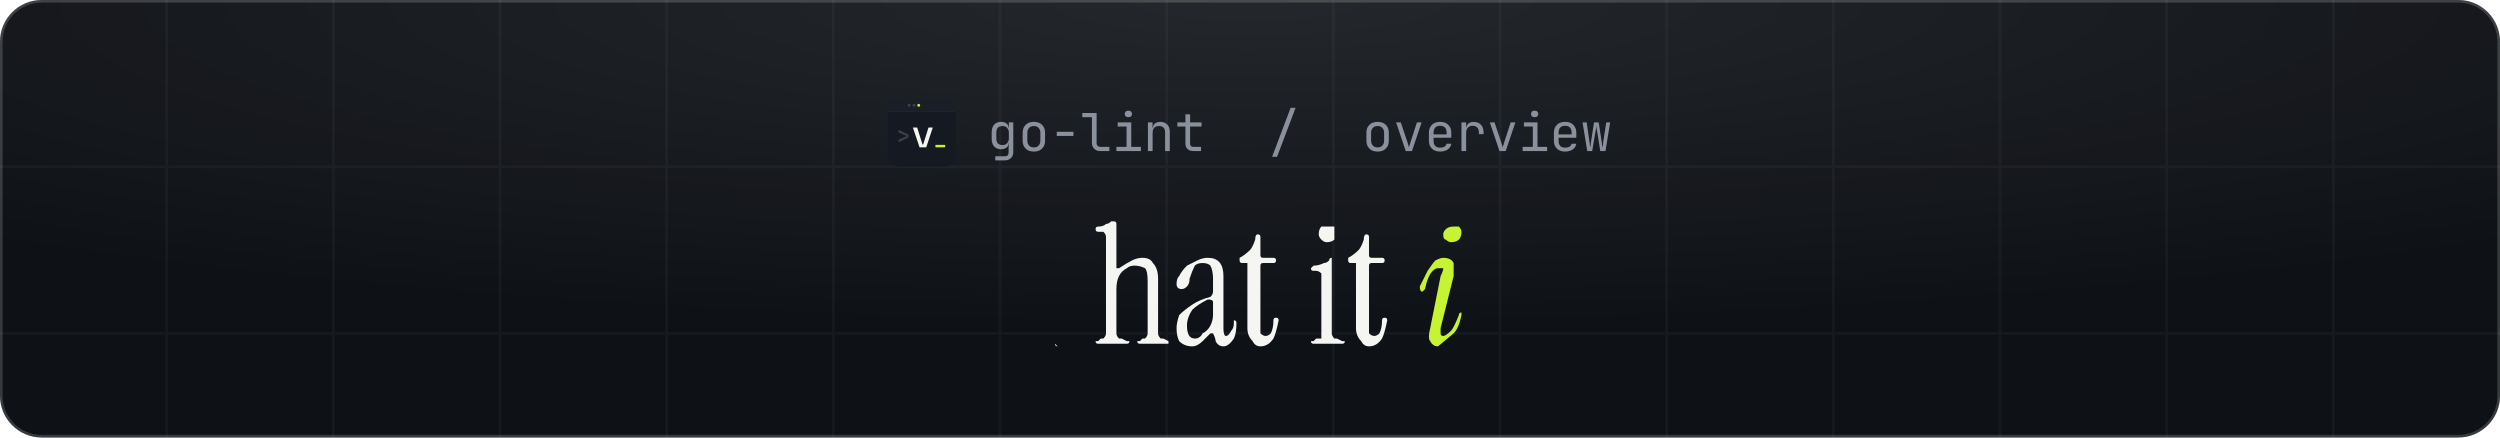
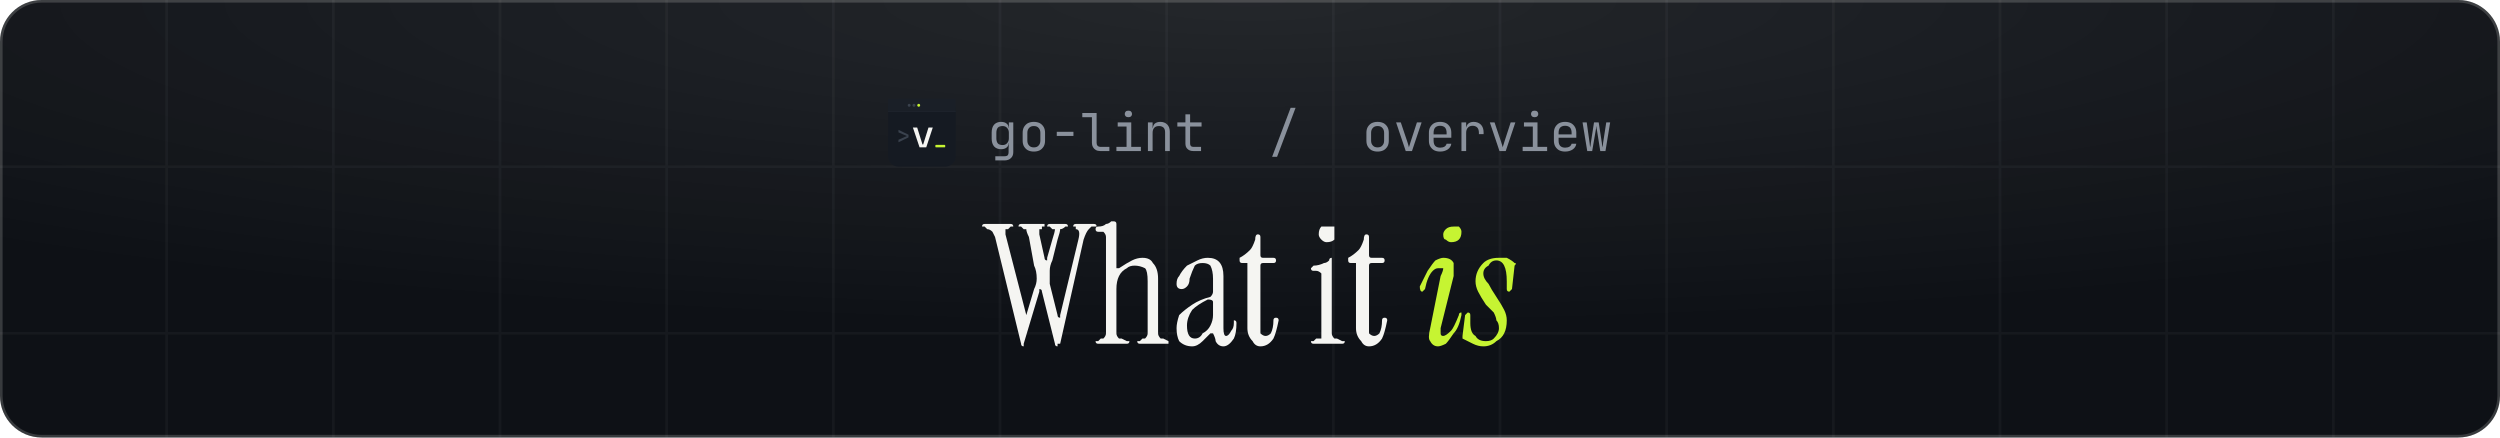
<svg xmlns="http://www.w3.org/2000/svg" width="960" height="168" viewBox="0 0 960 168" role="img" aria-label="What it is">
  <defs>
    <radialGradient id="l" cx="0.5" cy="0" r="0.75">
      <stop offset="0" stop-color="#fff" stop-opacity="0.09" />
      <stop offset="1" stop-color="#fff" stop-opacity="0" />
    </radialGradient>
    <clipPath id="c">
      <rect width="960" height="168" rx="16" />
    </clipPath>
-     <path id="g0" d="M6.7 3.6L3.2 3.6L3.2 2L6.7 2Q7.6 2 8 1.6Q8.3 1.2 8.3 0.4L8.3-1L8.4-3L8.3-3Q8.3-2 7.6-1.4Q6.8-0.7 5.4-0.7Q3.7-0.7 2.7-1.8Q1.8-2.9 1.8-4.8L1.8-7.1Q1.8-9 2.7-10.1Q3.7-11.2 5.4-11.2Q6.8-11.2 7.6-10.5Q8.3-9.9 8.3-8.9L8.4-8.9L8.4-11L10.1-11L10.1 0.4Q10.1 1.9 9.2 2.7Q8.3 3.6 6.7 3.6M6-2.3Q7.1-2.3 7.7-3Q8.4-3.7 8.4-4.9L8.4-7Q8.4-8.2 7.7-8.9Q7.1-9.6 6-9.6Q4.8-9.6 4.2-9Q3.6-8.3 3.6-7L3.6-4.9Q3.6-3.6 4.2-2.9Q4.8-2.3 6-2.3" />
-     <path id="g1" d="M6 0.2Q4.7 0.2 3.7-0.3Q2.8-0.8 2.2-1.8Q1.7-2.7 1.7-4L1.7-7Q1.7-8.3 2.2-9.2Q2.8-10.2 3.7-10.7Q4.7-11.2 6-11.2Q7.3-11.2 8.3-10.7Q9.2-10.2 9.8-9.2Q10.3-8.3 10.3-7L10.3-4Q10.3-2.7 9.8-1.8Q9.2-0.8 8.3-0.3Q7.3 0.2 6 0.2M6-1.4Q7.2-1.4 7.8-2.1Q8.5-2.8 8.5-4L8.5-7Q8.5-8.2 7.8-8.9Q7.2-9.6 6-9.6Q4.8-9.6 4.2-8.9Q3.5-8.2 3.5-7L3.5-4Q3.5-2.8 4.2-2.1Q4.8-1.4 6-1.4" />
-     <path id="g2" d="M9.2-5.8L2.8-5.8L2.8-7.4L9.2-7.4" />
-     <path id="g3" d="M11 0L7.5 0Q6.5 0 5.8-0.4Q5.1-0.8 4.7-1.5Q4.3-2.2 4.3-3.1L4.3-13L0.6-13L0.6-14.6L6.1-14.6L6.1-3.1Q6.1-2.4 6.5-2Q6.9-1.6 7.5-1.6L11-1.6" />
-     <path id="g4" d="M11.1 0L1.7 0L1.7-1.6L5.6-1.6L5.6-9.4L2.2-9.4L2.2-11L7.4-11L7.4-1.6L11.1-1.6L11.1 0M6.3-13Q5.6-13 5.3-13.3Q4.9-13.7 4.9-14.2Q4.9-14.8 5.3-15.2Q5.6-15.5 6.3-15.5Q7-15.5 7.3-15.2Q7.7-14.8 7.7-14.2Q7.7-13.7 7.3-13.3Q7-13 6.3-13" />
-     <path id="g5" d="M3.6 0L1.8 0L1.8-11L3.6-11L3.6-8.9L3.7-8.9Q3.8-9.9 4.4-10.5Q5.2-11.2 6.6-11.2Q8.2-11.2 9.2-10.2Q10.2-9.2 10.2-7.4L10.2 0L8.4 0L8.4-7.2Q8.4-8.4 7.8-9Q7.1-9.6 6.1-9.6Q4.9-9.6 4.3-9Q3.6-8.3 3.6-7" />
-     <path id="g6" d="M10.2 0L7.2 0Q5.8 0 5-0.8Q4.2-1.5 4.2-2.9L4.2-9.4L1.1-9.4L1.1-11L4.2-11L4.2-14.1L6-14.1L6-11L10.4-11L10.4-9.4L6-9.4L6-2.9Q6-1.6 7.2-1.6L10.2-1.6" />
-     <path id="g8" d="M3.4 2.2L1.5 2.2L8.6-16.6L10.5-16.6" />
-     <path id="g9" d="M7.2 0L4.8 0L1.1-11L2.9-11L5.4-3.6Q5.6-2.9 5.8-2.3Q6-1.7 6-1.4Q6.1-1.7 6.3-2.3Q6.5-2.9 6.7-3.6L9.1-11L10.9-11" />
-     <path id="g10" d="M6 0.2Q4.7 0.2 3.7-0.3Q2.8-0.8 2.2-1.8Q1.7-2.7 1.7-4L1.7-7Q1.7-8.3 2.2-9.2Q2.8-10.2 3.7-10.7Q4.7-11.2 6-11.2Q7.3-11.2 8.3-10.7Q9.2-10.2 9.8-9.2Q10.3-8.3 10.3-7L10.3-5.1L3.5-5.1L3.5-4Q3.5-2.7 4.1-2Q4.8-1.3 6-1.3Q7-1.3 7.7-1.7Q8.3-2.1 8.5-2.8L10.3-2.8Q10.1-1.4 8.9-0.6Q7.7 0.2 6 0.2M3.5-6.4L8.5-6.4L8.5-7Q8.5-8.3 7.9-9Q7.2-9.7 6-9.7Q4.8-9.7 4.1-9Q3.5-8.3 3.5-7" />
-     <path id="g11" d="M4 0L2.2 0L2.2-11L4-11L4-9Q4.2-9.8 4.6-10.3Q5.4-11.2 6.9-11.2Q8.6-11.2 9.7-10.1Q10.7-9 10.7-7.2L10.7-6.5L8.9-6.5L8.9-7Q8.9-8.3 8.3-9Q7.6-9.7 6.5-9.7Q5.3-9.7 4.7-9Q4-8.3 4-7" />
-     <path id="g12" d="M4.4 0L2.5 0L0.7-11L2.3-11L3.4-3.2Q3.5-2.8 3.5-2.2Q3.6-1.7 3.6-1.4Q3.7-1.7 3.8-2.2Q3.9-2.8 3.9-3.2L5.1-11L6.9-11L8.1-3.2Q8.1-2.8 8.2-2.2Q8.3-1.7 8.4-1.4Q8.4-1.7 8.5-2.2Q8.6-2.8 8.6-3.2L9.8-11L11.3-11L9.5 0L7.5 0L6.3-7.6Q6.2-8.2 6.1-8.7Q6-9.3 6-9.6Q5.9-9.3 5.9-8.7Q5.8-8.2 5.7-7.6" />
-     <path id="g13" d="M28 1Q27 1 27 0Q27 0 270L22-20Q22-21 21-21Q21-21 21-20L150Q15 0 15 0Q15 1 15 1Q14 1 14 0Q14 0 140L4-41Q3-43 3-43Q2-44 1-44L0-45Q-1-45-1-45Q-1-460-46L10-46Q11-46 11-45Q11-45 10-45L9-44Q8-44 8-44Q8-43 8-42L16-11Q16-10 16-10Q16-10 16-11L19-21Q20-23 20-25Q20-28 19-30L17-41Q16-43 16-44Q15-44 15-44L14-45Q13-45 13-45Q13-46 14-46L23-46Q23-46 23-45Q23-45 22-45L22-44Q21-44 21-44Q21-43 21-42L23-33Q23-32 24-32Q24-32 24-33L26-40Q27-43 27-44Q27-44 26-44L25-45Q24-45 24-45Q24-46 25-46L31-46Q32-46 32-45Q32-45 31-45L31-45Q30-44 29-44Q29-43 28-40L26-32Q25-30 25-28Q25-25 25-23L28-11Q28-10 29-10Q29-10 29-11L36-40Q37-44 35-44L35-45Q34-45 34-45Q34-46 35-46L42-46Q43-46 43-45Q43-45 42-45L41-45Q40-44 40-44Q39-43 38-40L290Q28 0 28 0Q28 1 28 1" />
-     <path id="g14" d="M13 0L2 0Q1 0 1-1Q1-1 2-1L3-2Q4-2 4-2Q5-3 5-4L5-41Q5-42 4-43Q4-43 3-43L2-43Q1-43 1-44Q1-45 2-45Q4-45 5-46Q6-46 7-47Q8-47 8-47Q9-47 9-46L9-29Q9-29 9-29Q10-29 10-29Q13-31 15-32Q17-33 19-33Q22-33 23-31Q25-29 25-25L25-4Q25-3 26-2Q26-2 27-2L29-1Q29-1 29-1Q29 0 29 0L18 0Q17 0 17-1Q17-1 18-1L19-2Q20-2 20-2Q21-3 21-4L21-24Q21-28 20-29Q18-30 16-30Q14-30 13-29Q11-28 10-26Q9-24 9-21L9-4Q9-3 10-2Q10-2 11-2L13-1Q14-1 14-1Q14 0 13 0" />
-     <path id="g15" d="M8 1Q5 1 3-1Q2-3 2-6Q2-8 3-11Q5-13 8-15Q11-17 15-18Q16-19 16-20L16-25Q16-28 15-30Q14-31 12-31Q10-31 9-30Q8-28 7-25Q7-23 6-22Q5-21 4-21Q2-21 2-23Q2-25 3-26Q4-28 6-30Q8-31 10-32Q12-33 14-33Q20-33 20-26L20-6Q20-3 21-3Q22-3 23-5Q24-6 24-8Q24-9 24-9Q25-9 25-8Q25-4 24-2Q22 1 20 1Q18 1 17-1Q17-2 16-4Q16-4 16-4Q15-4 15-4Q13-2 12-1Q10 1 8 1M9-2Q11-2 12-4Q14-5 15-7Q16-9 16-11L16-16Q16-17 14-17Q10-15 8-13Q6-10 6-7Q6-2 9-2" />
-     <path id="g16" d="M9 1Q7 1 6-1Q4-3 4-6L4-30Q4-31 4-31L2-31Q1-31 1-32Q1-32 1-33Q3-34 5-36Q6-37 7-40Q7-42 8-42Q9-42 9-41L9-34Q9-33 10-33L14-33Q15-33 15-32Q15-31 14-31L10-31Q9-31 9-30L9-6Q9-5 9-4Q10-3 11-3Q12-3 13-4Q14-6 14-9Q14-10 15-10Q16-10 16-9Q15-4 14-2Q12 1 9 1" />
-     <path id="g18" d="M7-39Q6-39 5-40Q4-41 4-42Q4-44 5-45Q6-45 7-45Q9-45 10-45Q10-44 10-42Q10-41 10-40Q9-39 7-39M13 0L2 0Q1 0 1-1Q1-1 2-1L3-2Q4-2 5-2Q5-3 5-4L5-26Q5-27 5-27Q4-28 3-28L2-28Q1-28 1-29Q1-29 2-30Q4-30 6-31Q7-31 8-32Q8-33 9-33Q9-33 9-32L9-4Q9-3 10-2Q10-2 11-2L13-1Q14-1 14-1Q14 0 13 0" />
-     <path id="g19" d="M13-39Q12-39 11-40Q10-40 10-42Q10-43 11-44Q12-45 14-45Q15-45 16-45Q17-44 17-43Q17-41 16-40Q15-39 13-39M8 1Q6 1 5-1Q4-2 5-6L9-26Q10-28 10-29Q9-29 8-29Q7-29 6-28Q4-26 3-21Q2-20 2-20Q1-20 1-22Q3-26 4-28Q6-31 7-32Q9-33 10-33Q13-33 14-31Q14-30 14-26L9-6Q9-5 9-4Q9-3 10-3Q11-3 13-5Q14-6 16-11Q16-12 17-12Q17-12 17-11Q16-6 14-4Q12-1 110Q9 1 8 1" />
-     <path id="g20" d="M7 1Q5 1 30Q1-1-1-2Q-1-2-1-3L0-11Q1-12 1-12Q2-12 2-11L2-8Q2-4 4-3Q5-1 8-1Q10-1 11-2Q13-4 13-6Q13-8 12-9Q12-10 11-12Q10-13 8-15Q6-18 5-20Q4-22 4-24Q4-28 7-31Q9-33 13-33Q15-33 16-33Q18-32 19-31Q20-31 19-30L18-21Q17-20 17-20Q16-20 16-21L16-24Q16-28 15-30Q14-32 12-32Q10-32 9-30Q7-29 7-27Q7-25 9-23Q10-21 12-18Q14-15 15-13Q16-11 16-9Q16-6 15-4Q14-2 12-1Q10 1 7 1" />
+     <path id="g0" d="M6.7 3.6L3.2 3.6L3.2 2.0L6.7 2.0Q7.6 2.0 8.0 1.6Q8.3 1.2 8.3 0.4L8.3 0.4L8.3-1L8.4-3L8.3-3Q8.3-2.0 7.6-1.4L7.6-1.4Q6.8-0.7 5.4-0.7L5.4-0.7Q3.7-0.7 2.7-1.8Q1.8-2.9 1.8-4.8L1.8-4.8L1.8-7.1Q1.8-9 2.7-10.1Q3.7-11.2 5.4-11.2L5.4-11.2Q6.8-11.2 7.6-10.5L7.6-10.5Q8.3-9.9 8.3-8.9L8.3-8.9L8.4-8.9L8.4-11L10.1-11L10.1 0.4Q10.1 1.9 9.2 2.7Q8.3 3.6 6.7 3.6L6.7 3.6ZM6.0-2.3L6.0-2.3Q7.1-2.3 7.7-3.0Q8.4-3.7 8.4-4.9L8.4-4.9L8.4-7Q8.4-8.2 7.7-8.9Q7.1-9.6 6.0-9.6L6.0-9.6Q4.8-9.6 4.2-9.0Q3.6-8.3 3.6-7L3.6-7L3.6-4.9Q3.6-3.6 4.2-2.9Q4.8-2.3 6.0-2.3Z" />
+     <path id="g1" d="M6 0.2L6 0.2Q4.7 0.2 3.7-0.3Q2.8-0.8 2.2-1.8Q1.7-2.7 1.7-4.0L1.7-4.0L1.7-7.0Q1.7-8.3 2.2-9.2Q2.8-10.2 3.7-10.7Q4.7-11.2 6-11.2L6-11.2Q7.3-11.2 8.3-10.7Q9.2-10.2 9.8-9.2Q10.3-8.3 10.3-7.0L10.3-7.0L10.3-4.0Q10.3-2.7 9.8-1.8Q9.2-0.8 8.3-0.3Q7.3 0.2 6 0.2ZM6-1.4L6-1.4Q7.2-1.4 7.8-2.1Q8.5-2.8 8.5-4.0L8.5-4.0L8.5-7.0Q8.5-8.2 7.8-8.9Q7.2-9.6 6-9.6L6-9.6Q4.8-9.6 4.2-8.9Q3.5-8.2 3.5-7.0L3.5-7.0L3.5-4.0Q3.5-2.8 4.2-2.1Q4.8-1.4 6-1.4Z" />
+     <path id="g2" d="M9.2-5.8L2.8-5.8L2.8-7.4L9.2-7.4L9.2-5.8Z" />
+     <path id="g3" d="M11 0L7.5 0Q6.5 0 5.8-0.4Q5.1-0.8 4.7-1.5Q4.3-2.2 4.3-3.1L4.3-3.1L4.3-13.0L0.6-13.0L0.6-14.6L6.1-14.6L6.1-3.1Q6.1-2.4 6.5-2.0Q6.9-1.6 7.5-1.6L7.5-1.6L11-1.6L11 0Z" />
+     <path id="g4" d="M11.1 0L1.7 0L1.7-1.6L5.6-1.6L5.6-9.4L2.2-9.4L2.2-11L7.4-11L7.4-1.6L11.1-1.6L11.1 0ZM6.3-13.0L6.3-13.0Q5.6-13.0 5.3-13.3Q4.9-13.7 4.9-14.2L4.9-14.2Q4.9-14.8 5.3-15.2Q5.6-15.5 6.3-15.5L6.3-15.5Q7.0-15.5 7.3-15.2Q7.7-14.8 7.7-14.2L7.7-14.2Q7.7-13.7 7.3-13.3Q7.0-13.0 6.3-13.0Z" />
+     <path id="g5" d="M3.6 0L1.8 0L1.8-11L3.6-11L3.6-8.9L3.7-8.9Q3.8-9.9 4.4-10.5L4.4-10.5Q5.2-11.2 6.6-11.2L6.6-11.2Q8.2-11.2 9.2-10.2Q10.2-9.2 10.2-7.4L10.2-7.4L10.2 0L8.4 0L8.4-7.2Q8.4-8.4 7.8-9.0Q7.1-9.6 6.1-9.6L6.1-9.6Q4.9-9.6 4.3-9.0Q3.6-8.3 3.6-7L3.6-7L3.6 0Z" />
+     <path id="g6" d="M10.2 0L7.2 0Q5.8 0 5.0-0.8Q4.2-1.5 4.2-2.9L4.2-2.9L4.2-9.4L1.1-9.4L1.1-11L4.2-11L4.2-14.1L6-14.1L6-11L10.4-11L10.4-9.4L6-9.4L6-2.9Q6-1.6 7.2-1.6L7.2-1.6L10.2-1.6L10.2 0Z" />
+     <path id="g8" d="M3.4 2.2L1.5 2.2L8.6-16.6L10.5-16.6L3.4 2.2Z" />
+     <path id="g9" d="M7.2 0L4.8 0L1.1-11L2.9-11L5.4-3.6Q5.6-2.9 5.8-2.3Q6.0-1.7 6.0-1.4L6.0-1.4Q6.1-1.7 6.3-2.3Q6.5-2.9 6.7-3.6L6.7-3.6L9.1-11L10.9-11L7.2 0Z" />
+     <path id="g10" d="M6 0.2L6 0.2Q4.7 0.2 3.7-0.3Q2.8-0.8 2.2-1.8Q1.7-2.7 1.7-4L1.7-4L1.7-7Q1.7-8.3 2.2-9.2Q2.8-10.2 3.7-10.7Q4.7-11.2 6-11.2Q7.3-11.2 8.3-10.7Q9.2-10.2 9.8-9.2Q10.3-8.3 10.3-7L10.3-7L10.3-5.1L3.5-5.1L3.5-4Q3.5-2.7 4.1-2.0Q4.8-1.3 6-1.3L6-1.3Q7.0-1.3 7.7-1.7Q8.3-2.1 8.5-2.8L8.5-2.8L10.3-2.8Q10.1-1.4 8.9-0.6Q7.7 0.2 6 0.2ZM3.5-6.4L8.5-6.4L8.5-7Q8.5-8.3 7.9-9Q7.2-9.7 6-9.7L6-9.7Q4.8-9.7 4.1-9Q3.5-8.3 3.5-7L3.5-7L3.5-6.4Z" />
+     <path id="g11" d="M4.0 0L2.2 0L2.2-11L4.0-11L4.0-9.0Q4.2-9.8 4.6-10.3L4.6-10.3Q5.4-11.2 6.9-11.2L6.9-11.2Q8.6-11.2 9.7-10.1Q10.7-9.0 10.7-7.2L10.7-7.2L10.7-6.5L8.9-6.5L8.9-7Q8.9-8.3 8.3-9.0Q7.6-9.7 6.5-9.7L6.5-9.7Q5.3-9.7 4.7-9.0Q4.0-8.3 4.0-7L4.0-7L4.0 0Z" />
+     <path id="g12" d="M4.4 0L2.5 0L0.7-11L2.3-11L3.4-3.2Q3.5-2.8 3.5-2.3Q3.6-1.7 3.6-1.4L3.6-1.4Q3.7-1.7 3.8-2.3Q3.9-2.8 3.9-3.2L3.9-3.2L5.1-11L6.9-11L8.1-3.2Q8.1-2.8 8.2-2.3Q8.3-1.7 8.4-1.4L8.4-1.4Q8.4-1.7 8.5-2.3Q8.6-2.8 8.6-3.2L8.6-3.2L9.8-11L11.3-11L9.5 0L7.5 0L6.3-7.6Q6.2-8.2 6.1-8.7Q6.0-9.3 6.0-9.6L6.0-9.6Q5.9-9.3 5.9-8.7Q5.8-8.2 5.7-7.6L5.7-7.6L4.4 0Z" />
+     <path id="g13" d="M28 1L28 1Q27 1 27 0Q27 0 27-0L27-0L22-20Q22-21 21-21Q21-21 21-20L21-20L15-0Q15 0 15 0Q15 1 15 1L15 1Q14 1 14 0Q14 0 14-0L14-0L4-41Q3-43 3-43Q2-44 1-44L1-44L-0-45Q-1-45-1-45L-1-45Q-1-46-0-46L-0-46L10-46Q11-46 11-45L11-45Q11-45 10-45L10-45L9-44Q8-44 8-44Q8-43 8-42L8-42L16-11Q16-10 16-10Q16-10 16-11L16-11L19-21Q20-23 20-25Q20-28 19-30L19-30L17-41Q16-43 16-44Q15-44 15-44L15-44L14-45Q13-45 13-45L13-45Q13-46 14-46L14-46L23-46Q23-46 23-45L23-45Q23-45 22-45L22-45L22-44Q21-44 21-44Q21-43 21-42L21-42L23-33Q23-32 24-32Q24-32 24-33L24-33L26-40Q27-43 27-44Q27-44 26-44L26-44L25-45Q24-45 24-45L24-45Q24-46 25-46L25-46L31-46Q32-46 32-45L32-45Q32-45 31-45L31-45L31-45Q30-44 29-44Q29-43 28-40L28-40L26-32Q25-30 25-28Q25-25 25-23L25-23L28-11Q28-10 29-10Q29-10 29-11L29-11L36-40Q37-44 35-44L35-44L35-45Q34-45 34-45L34-45Q34-46 35-46L35-46L42-46Q43-46 43-45L43-45Q43-45 42-45L42-45L41-45Q40-44 40-44Q39-43 38-40L38-40L29-0Q28 0 28 0Q28 1 28 1Z" />
+     <path id="g14" d="M13 0L2 0Q1 0 1-1L1-1Q1-1 2-1L2-1L3-2Q4-2 4-2Q5-3 5-4L5-4L5-41Q5-42 4-43Q4-43 3-43L3-43L2-43Q1-43 1-44L1-44Q1-45 2-45L2-45Q4-45 5-46Q6-46 7-47L7-47Q8-47 8-47L8-47Q9-47 9-46L9-46L9-29Q9-29 9-29Q10-29 10-29L10-29Q13-31 15-32Q17-33 19-33L19-33Q22-33 23-31Q25-29 25-25L25-25L25-4Q25-3 26-2Q26-2 27-2L27-2L29-1Q29-1 29-1L29-1Q29 0 29 0L29 0L18 0Q17 0 17-1L17-1Q17-1 18-1L18-1L19-2Q20-2 20-2Q21-3 21-4L21-4L21-24Q21-28 20-29Q18-30 16-30L16-30Q14-30 13-29Q11-28 10-26Q9-24 9-21L9-21L9-4Q9-3 10-2Q10-2 11-2L11-2L13-1Q14-1 14-1L14-1Q14 0 13 0L13 0Z" />
+     <path id="g15" d="M8 1L8 1Q5 1 3-1Q2-3 2-6L2-6Q2-8 3-11Q5-13 8-15Q11-17 15-18L15-18Q16-19 16-20L16-20L16-25Q16-28 15-30Q14-31 12-31L12-31Q10-31 9-30Q8-28 7-25L7-25Q7-23 6-22Q5-21 4-21L4-21Q2-21 2-23L2-23Q2-25 3-26Q4-28 6-30Q8-31 10-32Q12-33 14-33L14-33Q20-33 20-26L20-26L20-6Q20-3 21-3L21-3Q22-3 23-5Q24-6 24-8L24-8Q24-9 24-9L24-9Q25-9 25-8L25-8Q25-4 24-2Q22 1 20 1L20 1Q18 1 17-1Q17-2 16-4L16-4Q16-4 16-4Q15-4 15-4L15-4Q13-2 12-1Q10 1 8 1ZM9-2L9-2Q11-2 12-4Q14-5 15-7Q16-9 16-11L16-11L16-16Q16-17 14-17L14-17Q10-15 8-13Q6-10 6-7L6-7Q6-2 9-2Z" />
+     <path id="g16" d="M9 1L9 1Q7 1 6-1Q4-3 4-6L4-6L4-30Q4-31 4-31L4-31L2-31Q1-31 1-32L1-32Q1-32 1-33L1-33Q3-34 5-36Q6-37 7-40L7-40Q7-42 8-42L8-42Q9-42 9-41L9-41L9-34Q9-33 10-33L10-33L14-33Q15-33 15-32L15-32Q15-31 14-31L14-31L10-31Q9-31 9-30L9-30L9-6Q9-5 9-4Q10-3 11-3L11-3Q12-3 13-4Q14-6 14-9L14-9Q14-10 15-10L15-10Q16-10 16-9L16-9Q15-4 14-2Q12 1 9 1Z" />
+     <path id="g18" d="M7-39L7-39Q6-39 5-40Q4-41 4-42L4-42Q4-44 5-45Q6-45 7-45L7-45Q9-45 10-45Q10-44 10-42L10-42Q10-41 10-40Q9-39 7-39ZM13 0L2 0Q1 0 1-1L1-1Q1-1 2-1L2-1L3-2Q4-2 5-2Q5-3 5-4L5-4L5-26Q5-27 5-27Q4-28 3-28L3-28L2-28Q1-28 1-29L1-29Q1-29 2-30L2-30Q4-30 6-31Q7-31 8-32L8-32Q8-33 9-33L9-33Q9-33 9-32L9-32L9-4Q9-3 10-2Q10-2 11-2L11-2L13-1Q14-1 14-1L14-1Q14 0 13 0L13 0Z" />
+     <path id="g19" d="M13-39L13-39Q12-39 11-40Q10-40 10-42L10-42Q10-43 11-44Q12-45 14-45L14-45Q15-45 16-45Q17-44 17-43L17-43Q17-41 16-40Q15-39 13-39ZM8 1L8 1Q6 1 5-1Q4-2 5-6L5-6L9-26Q10-28 10-29Q9-29 8-29L8-29Q7-29 6-28Q4-26 3-21L3-21Q2-20 2-20L2-20Q1-20 1-22L1-22Q3-26 4-28Q6-31 7-32Q9-33 10-33L10-33Q13-33 14-31Q14-30 14-26L14-26L9-6Q9-5 9-4Q9-3 10-3L10-3Q11-3 13-5Q14-6 16-11L16-11Q16-12 17-12L17-12Q17-12 17-11L17-11Q16-6 14-4Q12-1 11-0Q9 1 8 1Z" />
+     <path id="g20" d="M7 1L7 1Q5 1 3-0Q1-1-1-2L-1-2Q-1-2-1-3L-1-3L0-11Q1-12 1-12L1-12Q2-12 2-11L2-11L2-8Q2-4 4-3Q5-1 8-1L8-1Q10-1 11-2Q13-4 13-6L13-6Q13-8 12-9Q12-10 11-12Q10-13 8-15L8-15Q6-18 5-20Q4-22 4-24L4-24Q4-28 7-31Q9-33 13-33L13-33Q15-33 16-33Q18-32 19-31L19-31Q20-31 19-30L19-30L18-21Q17-20 17-20L17-20Q16-20 16-21L16-21L16-24Q16-28 15-30Q14-32 12-32L12-32Q10-32 9-30Q7-29 7-27L7-27Q7-25 9-23Q10-21 12-18L12-18Q14-15 15-13Q16-11 16-9L16-9Q16-6 15-4Q14-2 12-1Q10 1 7 1Z" />
  </defs>
  <g clip-path="url(#c)">
    <rect width="960" height="168" fill="#0e1116" />
    <path d="M64 0V168M128 0V168M192 0V168M256 0V168M320 0V168M384 0V168M448 0V168M512 0V168M576 0V168M640 0V168M704 0V168M768 0V168M832 0V168M896 0V168M0 64H960M0 128H960" stroke="#f5f5f2" stroke-opacity="0.04" fill="none" />
    <rect width="960" height="168" fill="url(#l)" />
    <g transform="translate(341 38) scale(0.02539062)">
      <rect width="1024" height="1024" rx="160" fill="#151a22" />
      <rect width="1024" height="190" fill="#1a1f27" />
      <rect y="190" width="1024" height="4" fill="#2a313c" />
      <circle cx="320" cy="96" r="22" fill="#3a424e" />
      <circle cx="392" cy="96" r="22" fill="#3a424e" />
      <circle cx="464" cy="96" r="22" fill="#c6f432" />
      <path d="M158 467L310 541V581L158 655V617L287 561L158 505Z" fill="#3a424e" />
      <path d="M376 432H441L521 688H532L612 432H677L578 732H477Z" fill="#f5f5f2" />
      <rect x="716" y="694.5" width="149" height="37.5" rx="9" fill="#c6f432" />
    </g>
    <g fill="#8a919c">
      <use href="#g0" x="379" y="58" />
      <use href="#g1" x="391" y="58" />
      <use href="#g2" x="403" y="58" />
      <use href="#g3" x="415" y="58" />
      <use href="#g4" x="427" y="58" />
      <use href="#g5" x="439" y="58" />
      <use href="#g6" x="451" y="58" />
      <use href="#g8" x="487" y="58" />
      <use href="#g1" x="523" y="58" />
      <use href="#g9" x="535" y="58" />
      <use href="#g10" x="547" y="58" />
      <use href="#g11" x="559" y="58" />
      <use href="#g9" x="571" y="58" />
      <use href="#g4" x="583" y="58" />
      <use href="#g10" x="595" y="58" />
      <use href="#g12" x="607" y="58" />
    </g>
    <g fill="#f5f5f2">
      <use href="#g13" x="378.1" y="132" />
      <use href="#g14" x="419.7" y="132" />
      <use href="#g15" x="449.8" y="132" />
      <use href="#g16" x="475" y="132" />
      <use href="#g18" x="502.4" y="132" />
      <use href="#g16" x="516.7" y="132" />
    </g>
    <g fill="#c6f432">
      <use href="#g19" x="544.2" y="132" />
      <use href="#g20" x="562.6" y="132" />
    </g>
  </g>
  <rect x="0.5" y="0.5" width="959" height="167" rx="15.5" fill="none" stroke="#f5f5f2" stroke-opacity="0.18" />
</svg>
